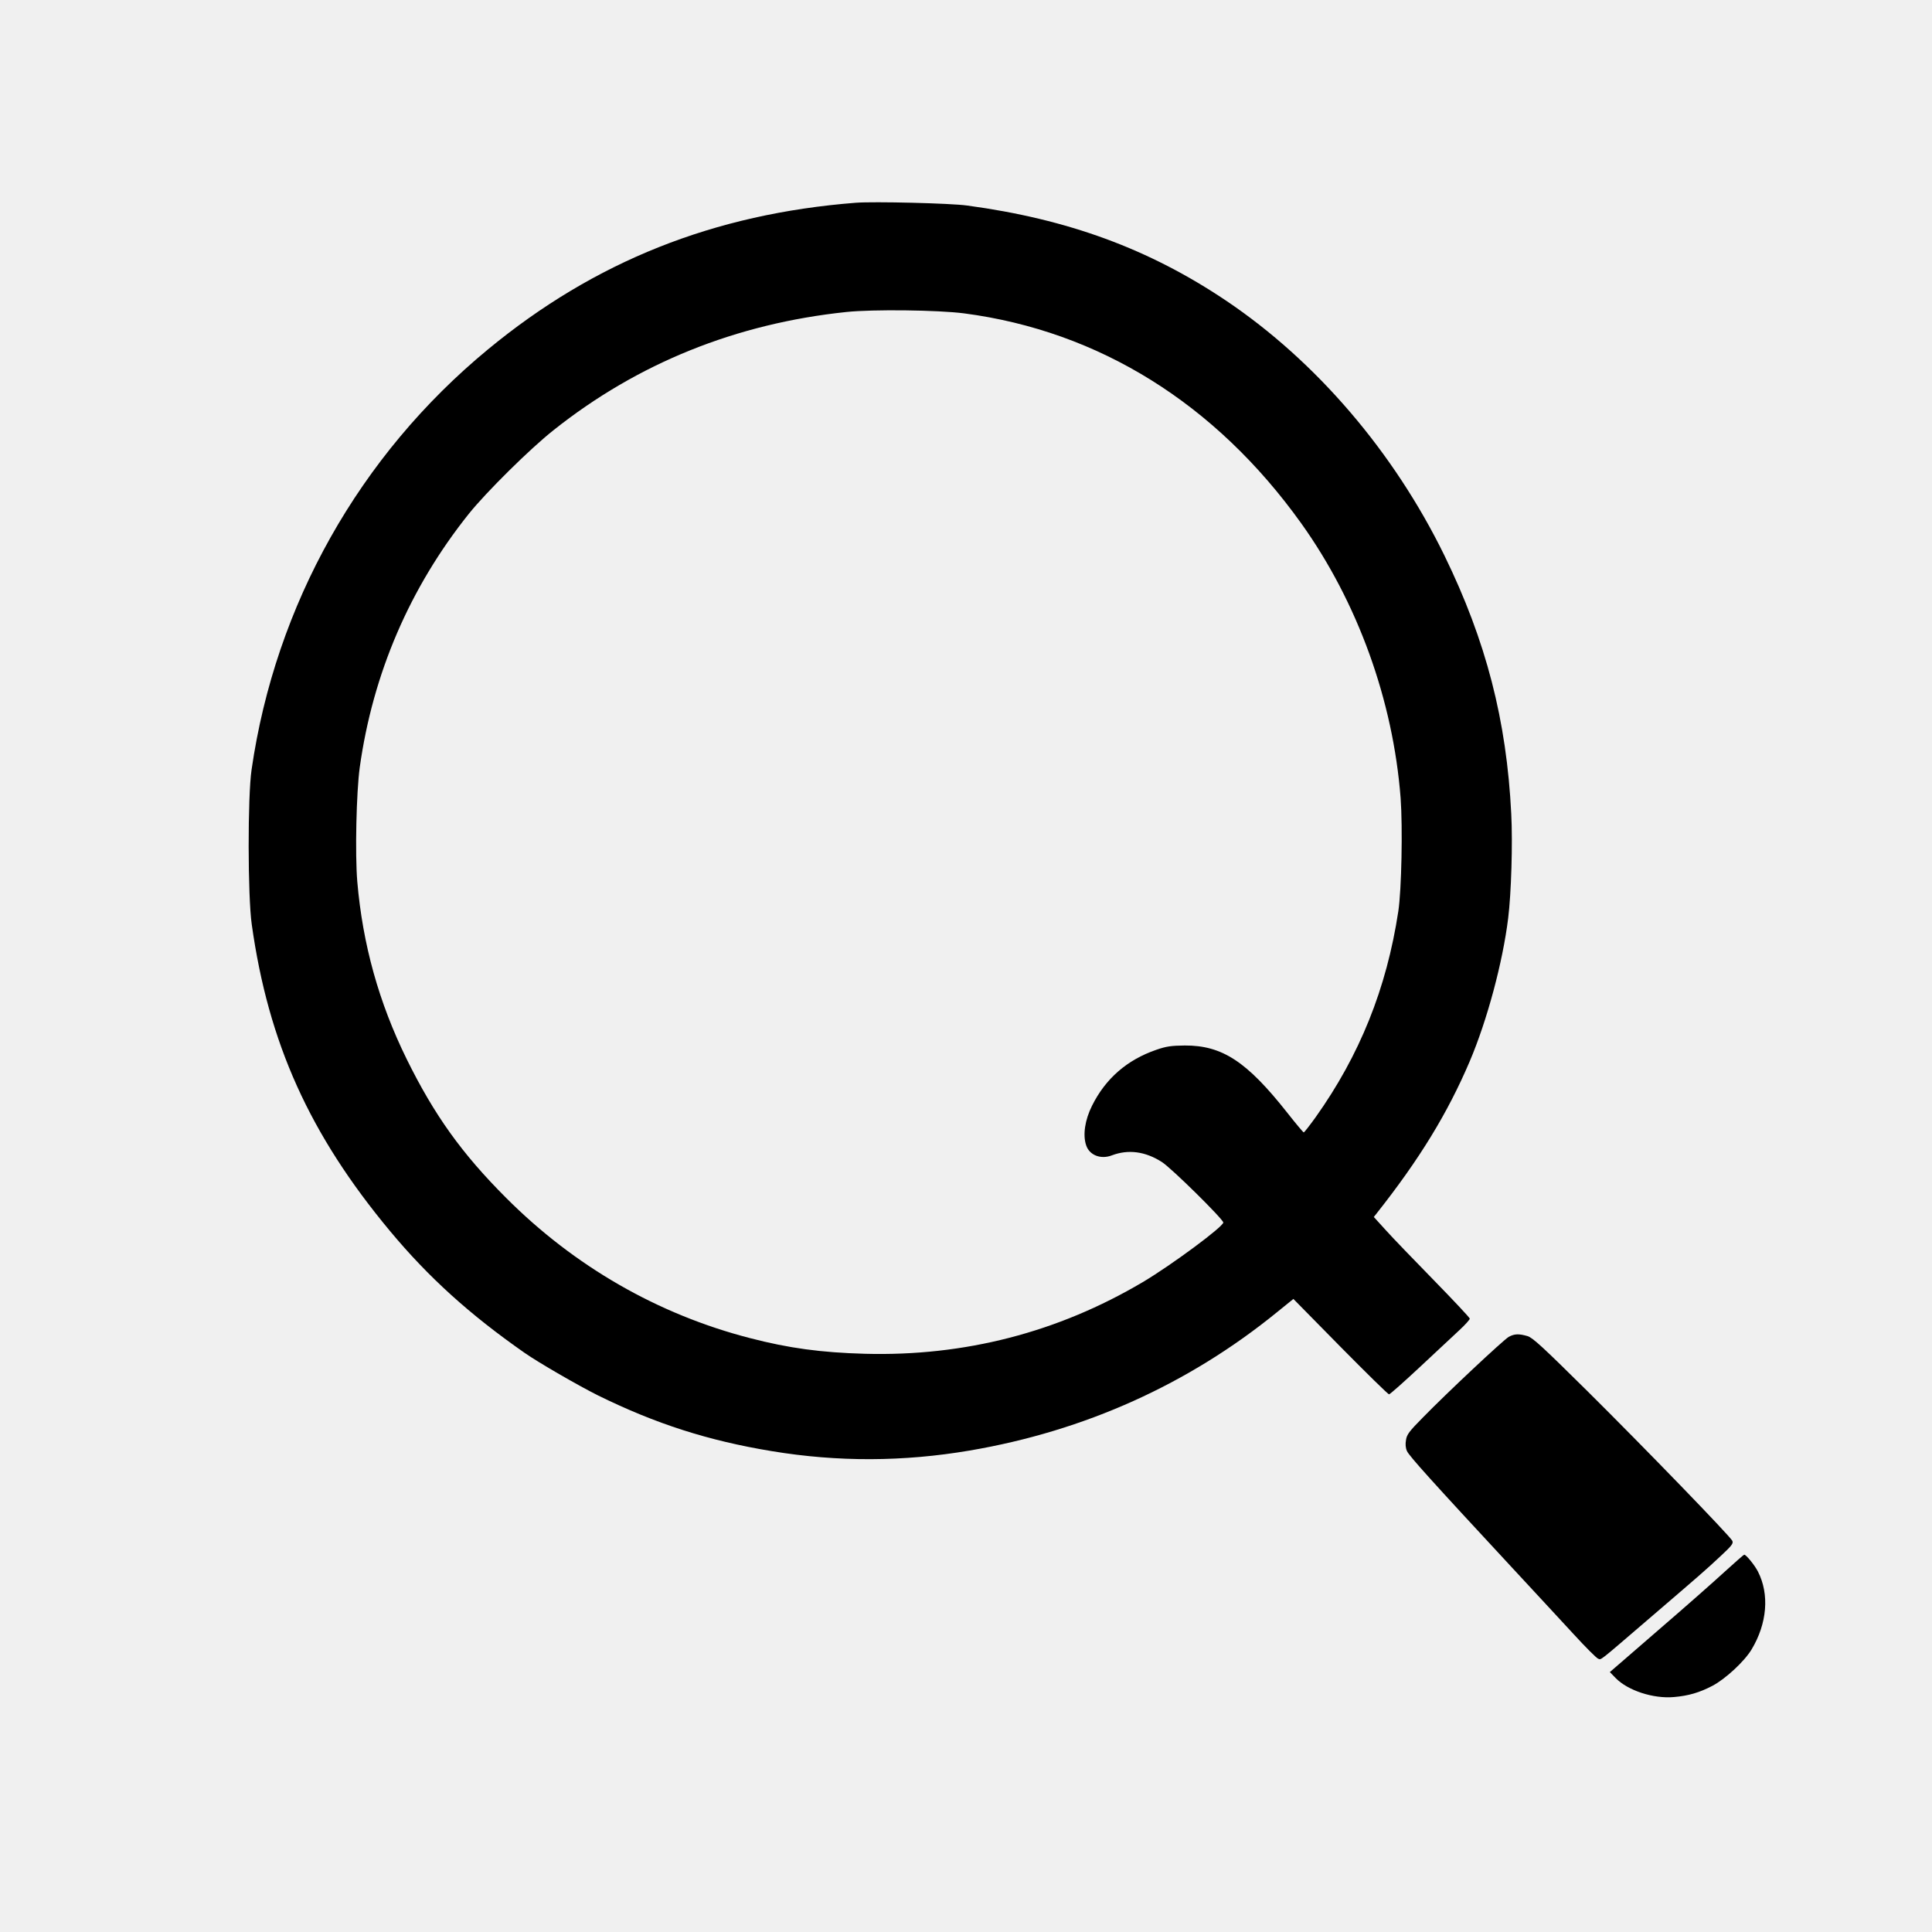
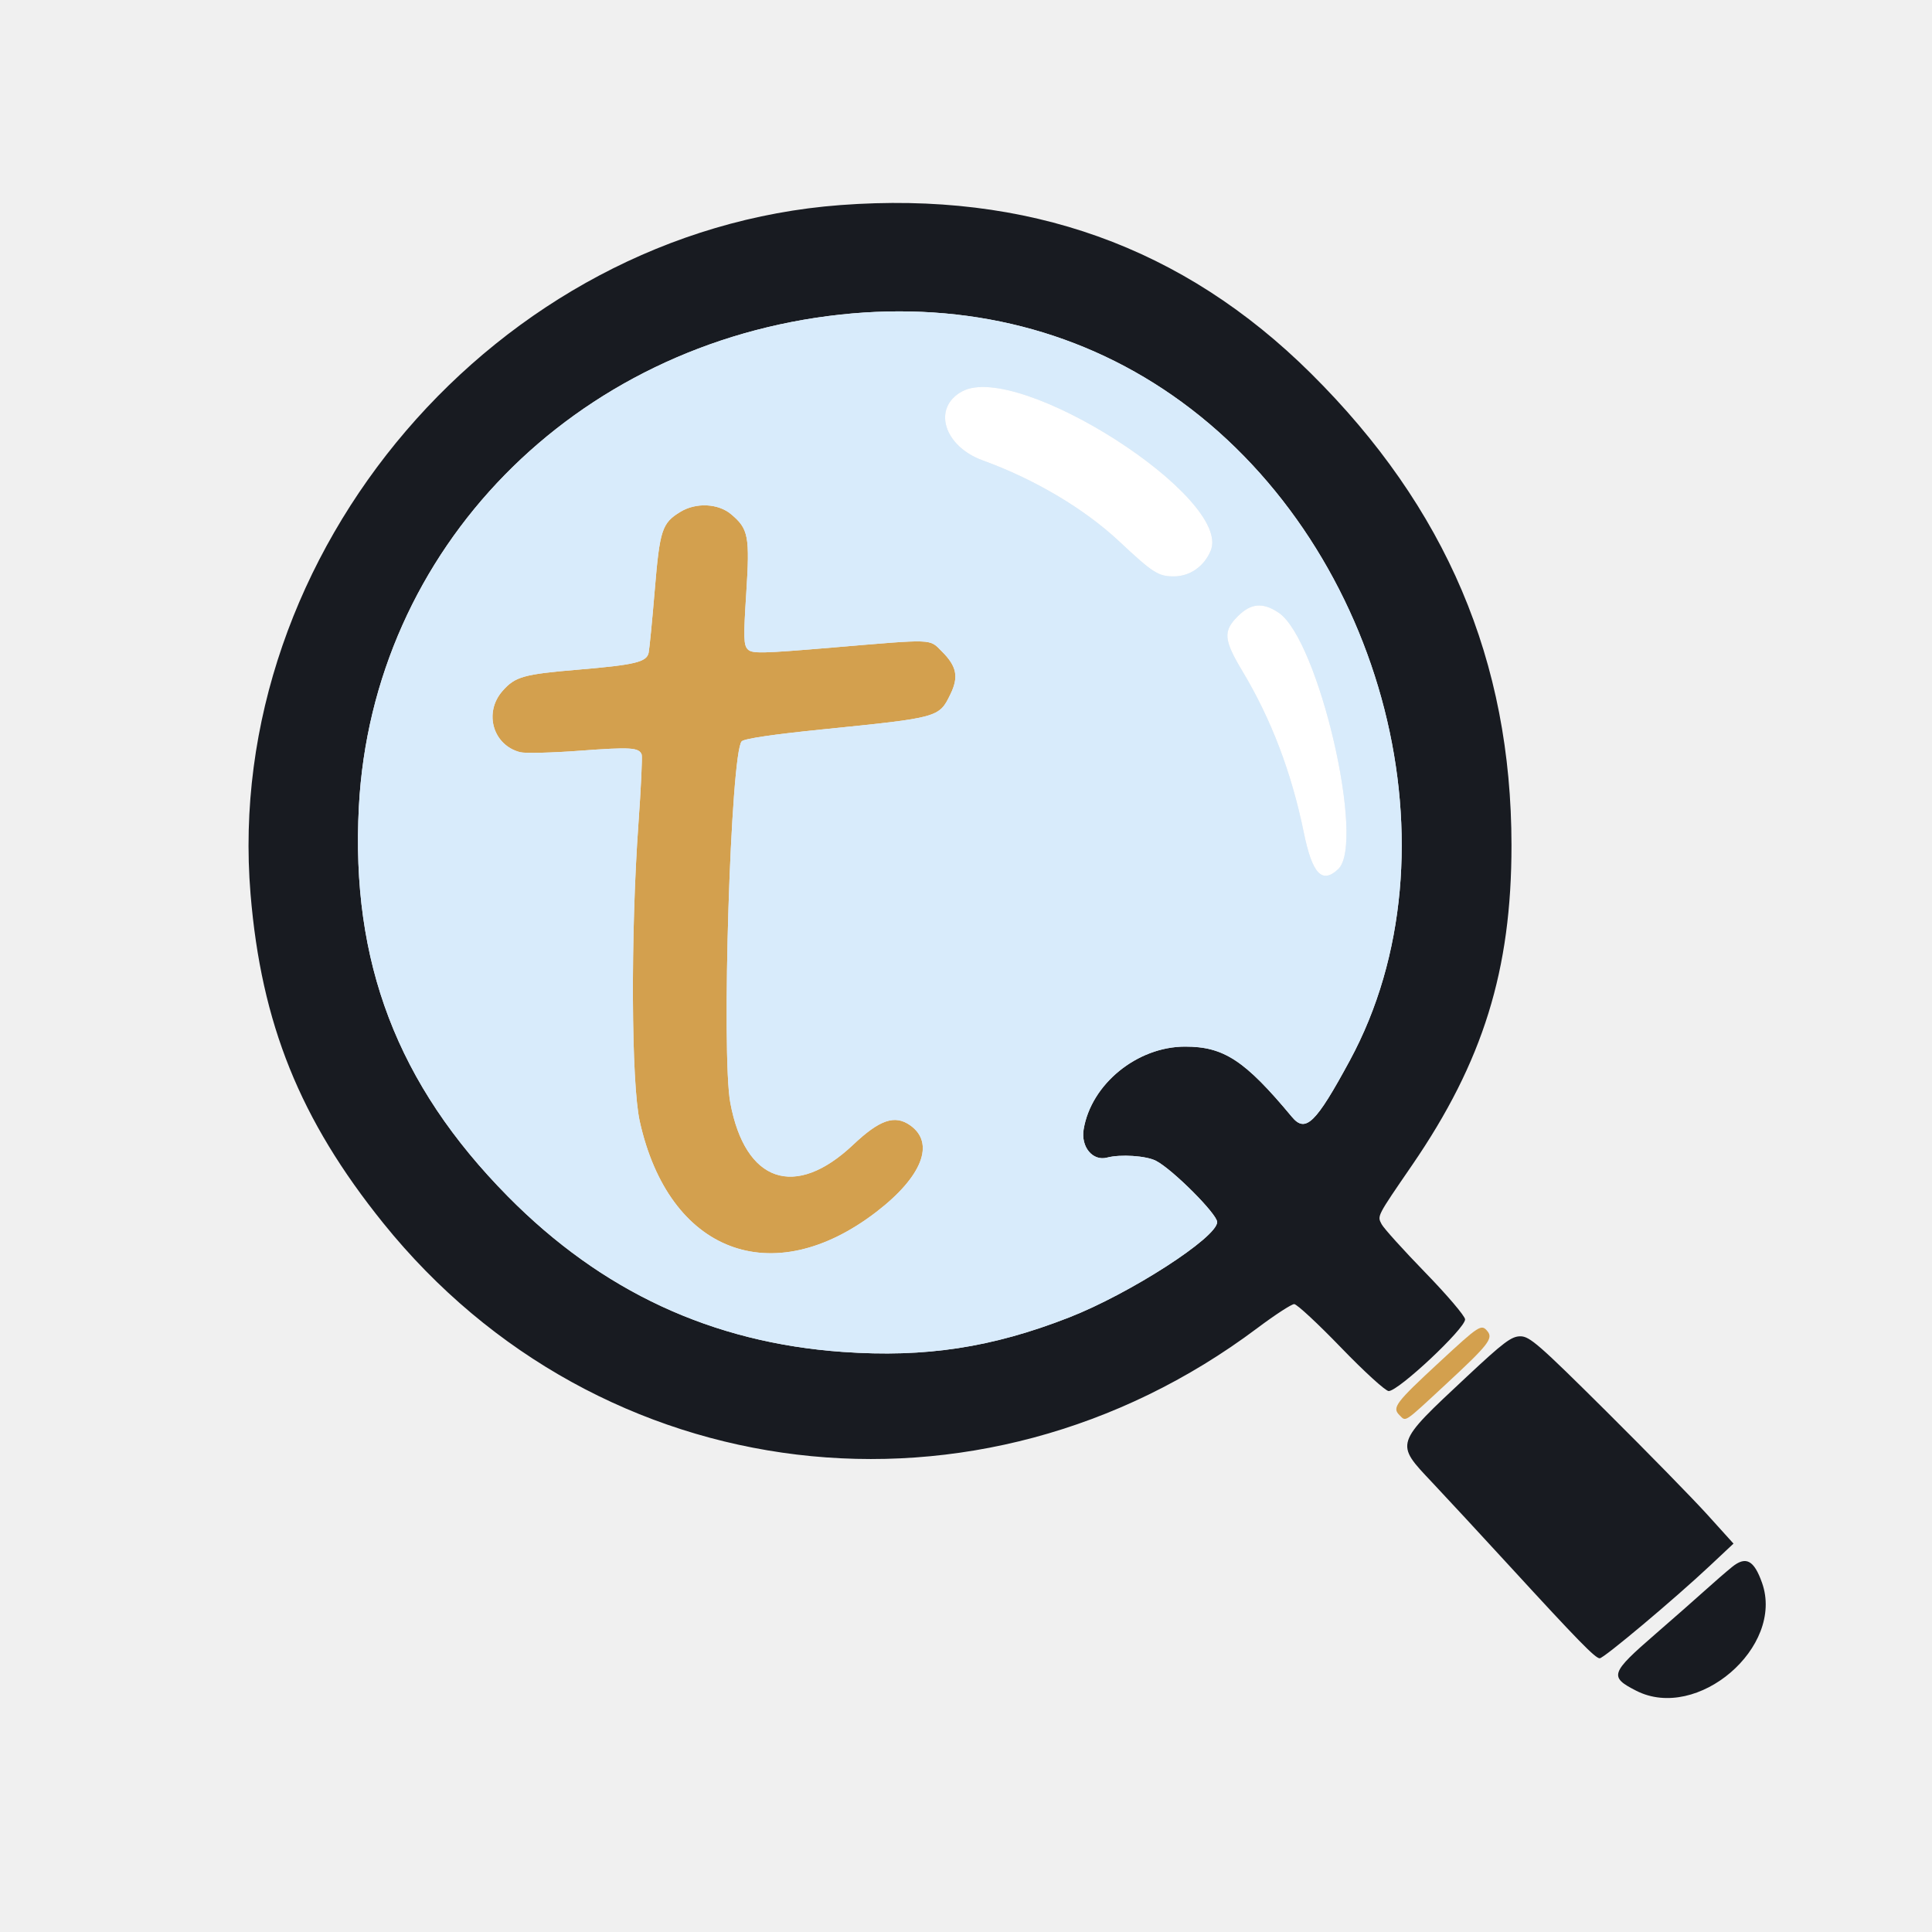
- <svg xmlns="http://www.w3.org/2000/svg" version="1.0" width="1254pt" height="1254pt" viewBox="0 0 1254 1254" preserveAspectRatio="xMidYMid meet">
-   <g transform="translate(0,1254) scale(0.1,-0.1)" fill="#000000" stroke="none">
-     <path d="M5555 11224 c-921 -72 -1695 -380 -2388 -952 -834 -688 -1379 -1657 -1534 -2727 -26 -174 -25 -823 1 -1005 108 -771 376 -1364 898 -1991 250 -300 515 -540 873 -790 90 -63 348 -212 476 -276 376 -185 716 -294 1129 -362 429 -71 854 -69 1284 4 746 127 1420 430 1996 899 l105 85 305 -310 c168 -170 310 -310 316 -309 6 0 96 80 200 177 104 97 219 205 257 240 37 34 67 68 67 74 0 6 -105 118 -232 248 -128 131 -269 277 -312 325 l-79 87 19 24 c279 353 460 650 603 985 114 268 215 645 250 930 20 160 30 487 20 678 -30 606 -163 1122 -434 1677 -328 671 -832 1260 -1416 1653 -500 336 -1027 530 -1682 618 -107 15 -606 27 -722 18z m703 -718 c876 -115 1632 -586 2188 -1363 366 -512 596 -1148 645 -1783 14 -192 6 -596 -15 -735 -76 -501 -251 -935 -537 -1337 -39 -54 -73 -98 -77 -98 -4 1 -52 58 -107 128 -262 332 -422 437 -665 436 -87 -1 -119 -5 -185 -28 -189 -65 -329 -186 -417 -363 -46 -92 -61 -190 -38 -257 21 -64 95 -93 167 -65 106 40 216 26 324 -43 63 -40 399 -372 399 -393 -1 -28 -339 -278 -523 -387 -551 -326 -1156 -482 -1802 -465 -286 8 -494 36 -748 102 -597 154 -1139 466 -1582 910 -287 287 -466 537 -645 900 -181 368 -286 745 -321 1153 -15 179 -6 582 16 741 85 609 325 1167 708 1646 113 141 398 423 550 543 547 435 1185 692 1901 767 172 18 595 13 764 -9z" />
-     <path d="M9793 3863 c-35 -20 -400 -362 -559 -525 -86 -87 -103 -109 -108 -144 -5 -26 -3 -52 6 -72 13 -31 161 -195 673 -747 149 -160 333 -360 410 -443 77 -84 148 -155 158 -158 22 -7 -6 -29 326 256 338 290 364 312 469 410 72 67 84 82 76 99 -15 31 -564 598 -940 971 -291 288 -356 348 -390 358 -56 16 -84 15 -121 -5z" />
-     <path d="M11195 2339 c-66 -61 -261 -233 -433 -381 l-313 -271 38 -39 c79 -81 245 -135 378 -123 94 8 166 29 250 73 85 45 207 158 254 236 101 168 117 358 41 506 -21 41 -77 110 -89 109 -3 0 -60 -50 -126 -110z" />
-   </g>
+ <svg xmlns="http://www.w3.org/2000/svg" width="600px" height="600px" viewBox="0 0 600 600" shape-rendering="geometricPrecision" text-rendering="geometricPrecision" transform="rotate(0) scale(1, 1)">
+   <path d="M 298.775 121.559 C 289.465 126.611, 293.063 138.580, 305.216 142.984 C 321.265 148.801, 336.718 157.962, 347.498 168.054 C 358.086 177.964, 359.700 179, 364.558 179 C 369.525 179, 373.975 175.889, 375.999 171.002 C 382.788 154.613, 316.303 112.047, 298.775 121.559 M 384.400 191.400 C 379.781 196.019, 380.013 198.708, 385.878 208.487 C 394.817 223.392, 401.107 239.936, 404.906 258.530 C 407.538 271.416, 410.561 274.640, 415.585 269.920 C 424.185 261.841, 409.513 198.628, 397.102 190.284 C 392.196 186.986, 388.489 187.311, 384.400 191.400" stroke="none" fill="#ffffff" fill-rule="evenodd" />
+   <path d="M 211.304 158.956 C 205.580 162.447, 204.898 164.526, 203.339 183.246 C 202.549 192.736, 201.695 201.496, 201.441 202.714 C 200.837 205.613, 197.215 206.481, 179.500 207.971 C 162.564 209.395, 159.974 210.127, 156.050 214.596 C 150.143 221.324, 153.095 231.480, 161.576 233.609 C 163.134 234, 171.465 233.792, 180.089 233.147 C 195.789 231.973, 198.466 232.138, 199.282 234.327 C 199.523 234.972, 199.062 244.725, 198.258 256 C 195.822 290.153, 196.030 336.288, 198.673 348.214 C 207.702 388.955, 239.792 401.247, 272.168 376.365 C 286.426 365.407, 290.492 354.960, 282.640 349.460 C 277.874 346.122, 273.197 347.723, 264.955 355.511 C 246.930 372.543, 231.421 367.254, 226.805 342.500 C 223.972 327.304, 226.930 233.642, 230.351 230.220 C 231.185 229.386, 240.204 228.057, 255.575 226.505 C 291.634 222.861, 291.636 222.861, 295.173 215.580 C 297.783 210.209, 297.131 206.931, 292.541 202.341 C 288.541 198.341, 290.449 198.411, 258.629 201.092 C 236.429 202.962, 233.596 203.025, 232.246 201.675 C 230.935 200.363, 230.869 198.052, 231.751 184.331 C 232.896 166.514, 232.465 164.252, 227.059 159.703 C 223.044 156.325, 216.155 155.998, 211.304 158.956 M 446.951 423.086 C 433.419 435.616, 432.273 437.130, 434.573 439.431 C 436.715 441.572, 435.686 442.251, 449.054 429.868 C 462.218 417.674, 463.795 415.663, 461.947 413.436 C 460.029 411.126, 459.501 411.465, 446.951 423.086" stroke="none" fill="#d3a04e" fill-rule="evenodd" />
+   <path d="M 261 63.687 C 154.306 71.701, 69.012 171.326, 77.810 277.657 C 81.142 317.926, 93.151 347.714, 118.995 379.812 C 186.118 463.179, 303.961 477.355, 390.455 412.468 C 395.930 408.361, 401.091 405, 401.923 405 C 402.756 405, 409.301 411.078, 416.468 418.507 C 423.636 425.936, 430.298 432.011, 431.272 432.007 C 434.340 431.995, 455 412.613, 455 409.748 C 455 408.752, 449.439 402.214, 442.641 395.219 C 435.844 388.223, 429.741 381.465, 429.079 380.199 C 427.696 377.556, 427.482 377.971, 438.569 361.806 C 460.584 329.709, 469.425 301.239, 469.406 262.500 C 469.380 205.315, 449.115 157.633, 407.134 115.980 C 367.453 76.607, 319.143 59.321, 261 63.687 M 261 97.699 C 178.209 106.656, 115.671 170.555, 111.452 250.500 C 108.902 298.811, 123.406 336.785, 157.669 371.500 C 186.835 401.050, 221.124 416.983, 261.723 419.850 C 287.384 421.662, 308.050 418.513, 332.023 409.140 C 350.916 401.753, 378 384.307, 378 379.524 C 378 377.032, 364.150 363.163, 359.004 360.502 C 355.958 358.927, 347.973 358.400, 343.810 359.500 C 339.343 360.680, 335.626 356.189, 336.538 350.714 C 338.873 336.689, 353.124 325.056, 368 325.032 C 380.077 325.012, 386.627 329.317, 401.210 346.855 C 405.459 351.965, 408.618 348.891, 419.197 329.348 C 454.156 264.766, 430.247 171.099, 367 124.856 C 336.863 102.821, 300.282 93.449, 261 97.699 M 455.521 427.536 C 432.991 448.607, 433.164 448.082, 444.750 460.357 C 449.012 464.873, 459.919 476.653, 468.987 486.534 C 490.087 509.527, 495.436 515, 496.805 515 C 498.089 515, 520.026 496.580, 530.927 486.349 L 538.354 479.378 530.276 470.439 C 525.833 465.523, 511.669 451.038, 498.800 438.250 C 477.934 417.516, 475.052 415, 472.163 415 C 469.395 415, 466.971 416.826, 455.521 427.536 M 537.874 486.661 C 536.018 488.168, 532.235 491.449, 529.467 493.951 C 526.699 496.453, 519.815 502.507, 514.170 507.404 C 500.063 519.641, 499.683 520.757, 508.143 525.073 C 527.116 534.752, 554.251 511.511, 547.229 491.595 C 544.720 484.478, 542.199 483.148, 537.874 486.661" stroke="none" fill="#181b21" fill-rule="evenodd" style="opacity: 1;" />
+   <path d="M 261 97.699 C 178.209 106.656, 115.671 170.555, 111.452 250.500 C 108.902 298.811, 123.406 336.785, 157.669 371.500 C 186.835 401.050, 221.124 416.983, 261.723 419.850 C 287.384 421.662, 308.050 418.513, 332.023 409.140 C 350.916 401.753, 378 384.307, 378 379.524 C 378 377.032, 364.150 363.163, 359.004 360.502 C 355.958 358.927, 347.973 358.400, 343.810 359.500 C 339.343 360.680, 335.626 356.189, 336.538 350.714 C 338.873 336.689, 353.124 325.056, 368 325.032 C 380.077 325.012, 386.627 329.317, 401.210 346.855 C 405.459 351.965, 408.618 348.891, 419.197 329.348 C 454.156 264.766, 430.247 171.099, 367 124.856 C 336.863 102.821, 300.282 93.449, 261 97.699 M 298.775 121.559 C 289.465 126.611, 293.063 138.580, 305.216 142.984 C 321.265 148.801, 336.718 157.962, 347.498 168.054 C 358.086 177.964, 359.700 179, 364.558 179 C 369.525 179, 373.975 175.889, 375.999 171.002 C 382.788 154.613, 316.303 112.047, 298.775 121.559 M 211.304 158.956 C 205.580 162.447, 204.898 164.526, 203.339 183.246 C 202.549 192.736, 201.695 201.496, 201.441 202.714 C 200.837 205.613, 197.215 206.481, 179.500 207.971 C 162.564 209.395, 159.974 210.127, 156.050 214.596 C 150.143 221.324, 153.095 231.480, 161.576 233.609 C 163.134 234, 171.465 233.792, 180.089 233.147 C 195.789 231.973, 198.466 232.138, 199.282 234.327 C 199.523 234.972, 199.062 244.725, 198.258 256 C 195.822 290.153, 196.030 336.288, 198.673 348.214 C 207.702 388.955, 239.792 401.247, 272.168 376.365 C 286.426 365.407, 290.492 354.960, 282.640 349.460 C 277.874 346.122, 273.197 347.723, 264.955 355.511 C 246.930 372.543, 231.421 367.254, 226.805 342.500 C 223.972 327.304, 226.930 233.642, 230.351 230.220 C 231.185 229.386, 240.204 228.057, 255.575 226.505 C 291.634 222.861, 291.636 222.861, 295.173 215.580 C 297.783 210.209, 297.131 206.931, 292.541 202.341 C 288.541 198.341, 290.449 198.411, 258.629 201.092 C 236.429 202.962, 233.596 203.025, 232.246 201.675 C 230.935 200.363, 230.869 198.052, 231.751 184.331 C 232.896 166.514, 232.465 164.252, 227.059 159.703 C 223.044 156.325, 216.155 155.998, 211.304 158.956 M 384.400 191.400 C 379.781 196.019, 380.013 198.708, 385.878 208.487 C 394.817 223.392, 401.107 239.936, 404.906 258.530 C 407.538 271.416, 410.561 274.640, 415.585 269.920 C 424.185 261.841, 409.513 198.628, 397.102 190.284 C 392.196 186.986, 388.489 187.311, 384.400 191.400" stroke="none" fill="#d8ebfb" fill-rule="evenodd" />
</svg>
